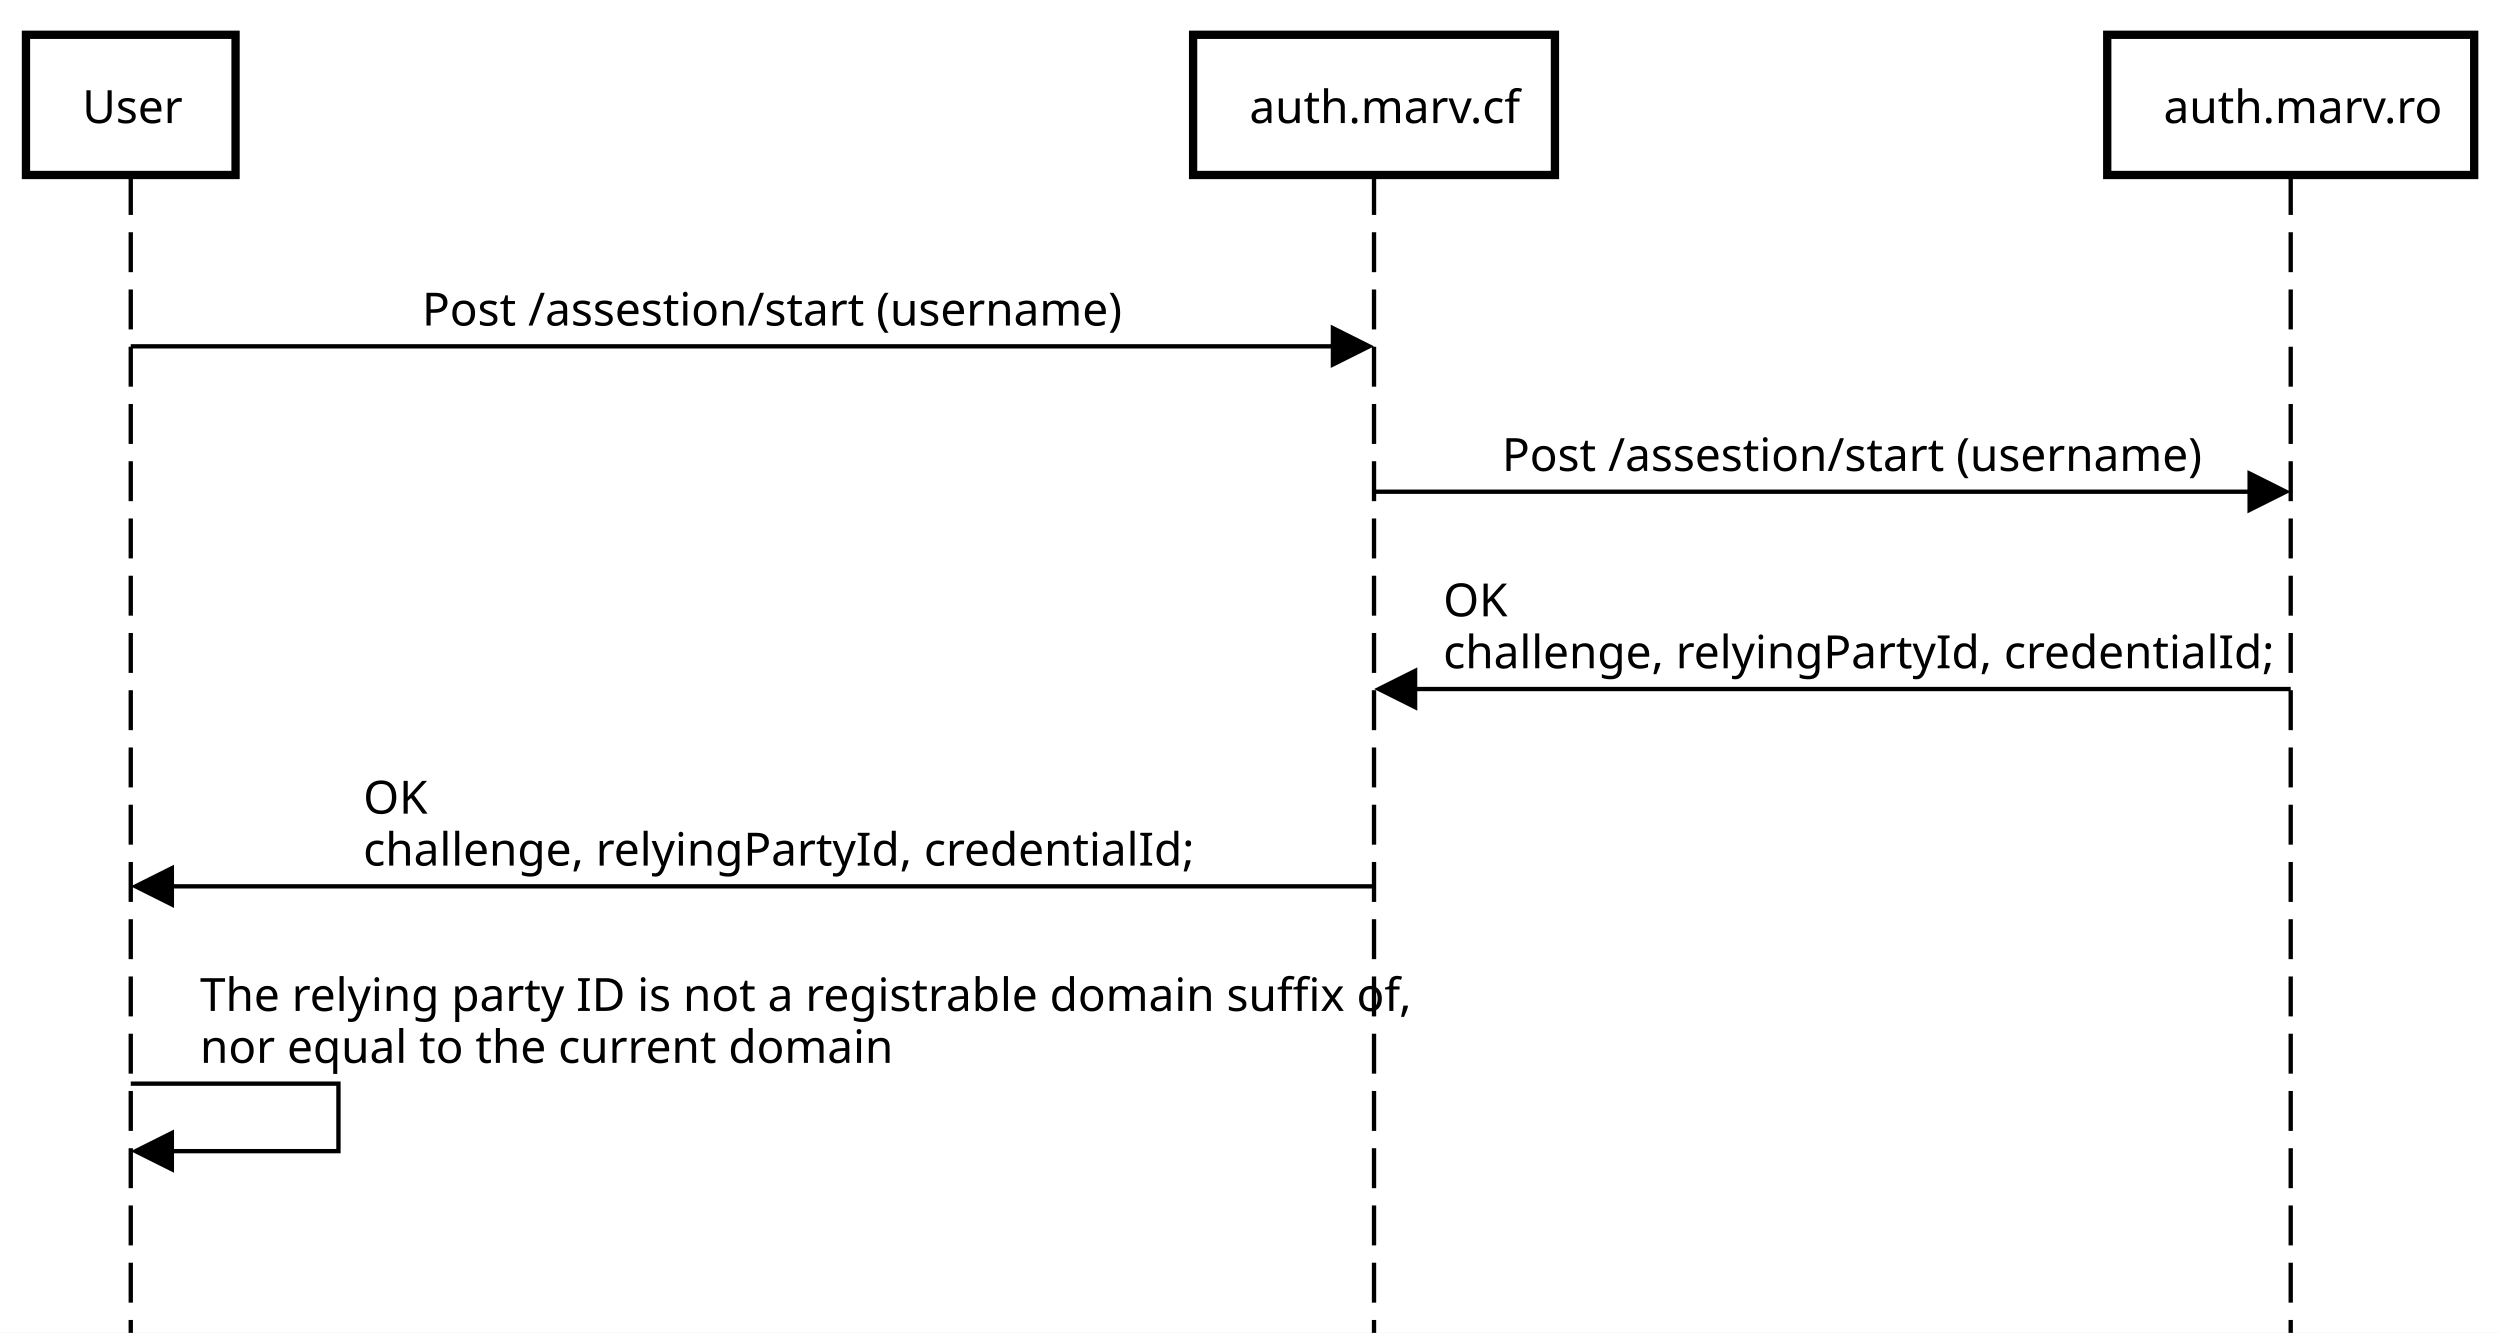
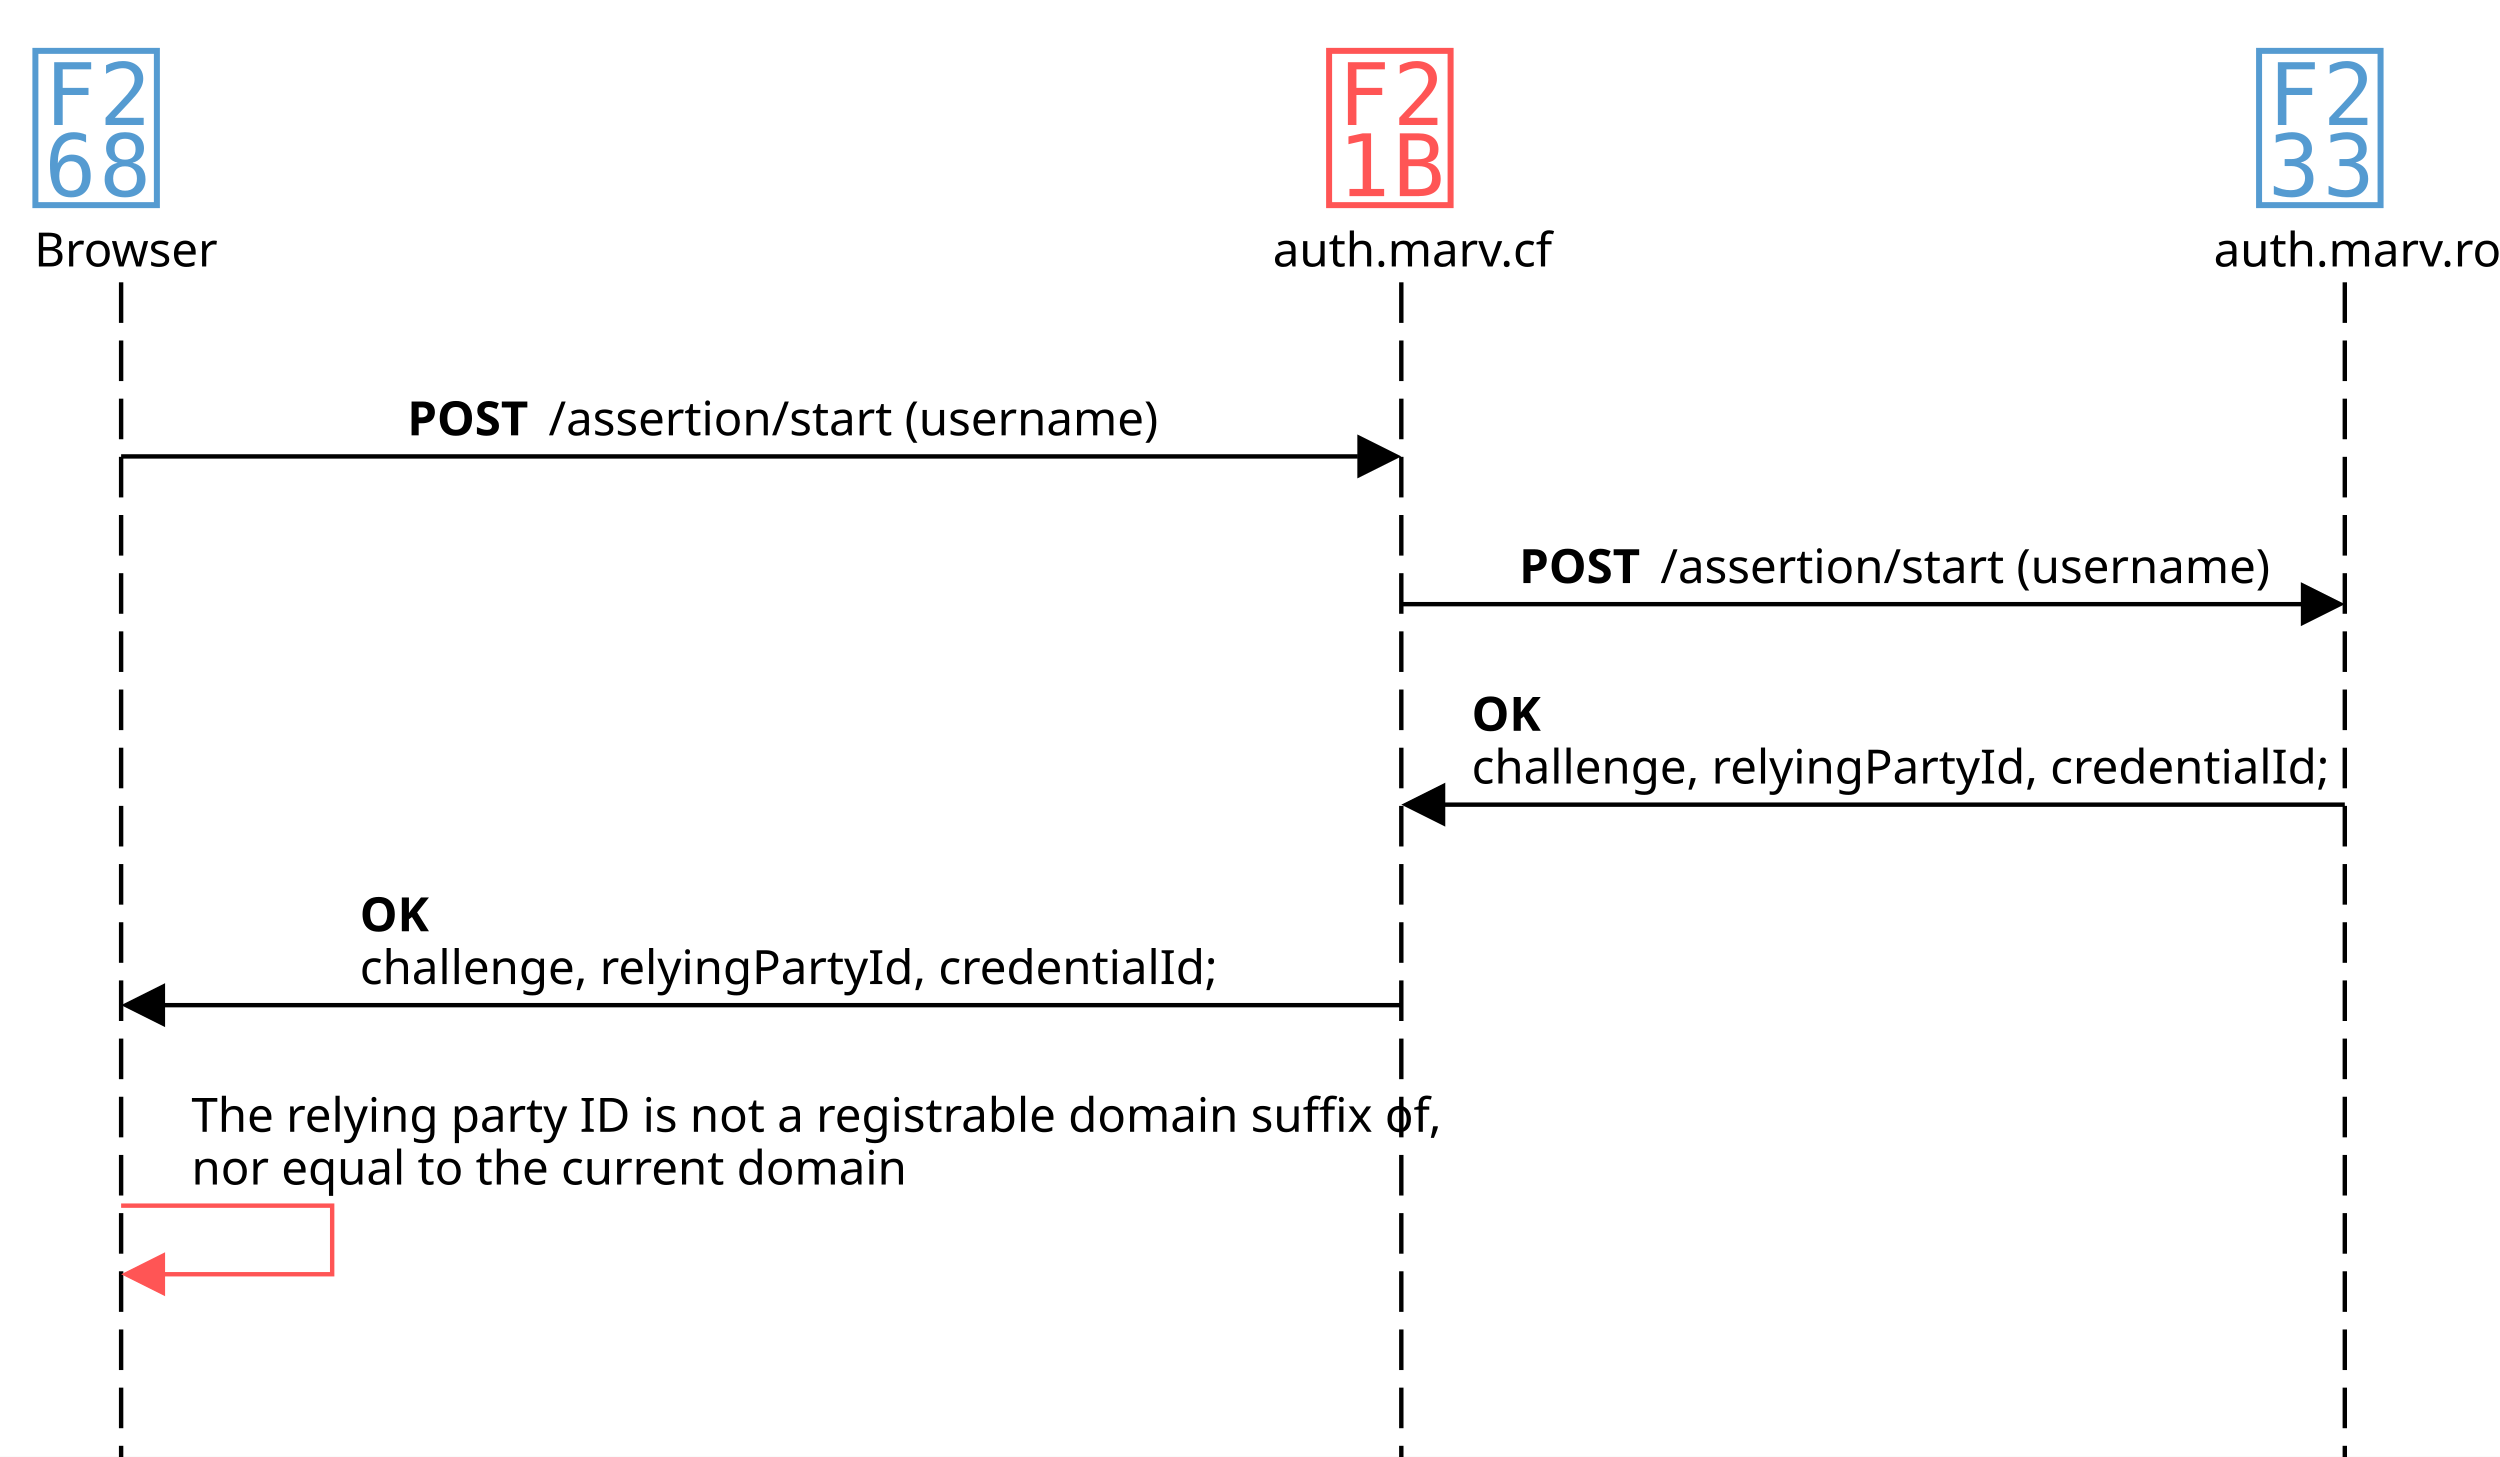
- <svg xmlns="http://www.w3.org/2000/svg" version="1.1" width="726" height="387">
+ <svg xmlns="http://www.w3.org/2000/svg" version="1.1" width="774" height="451">
  <defs />
  <g>
    <g />
    <g />
    <g />
    <g />
    <g />
    <g />
    <g />
    <g />
+     <g />
+     <g />
+     <g />
+     <g />
+     <g />
+     <g />
+     <g />
    <g>
-       <rect fill="white" stroke="none" x="0" y="0" width="726" height="387" />
+       <rect fill="white" stroke="none" x="0" y="0" width="774" height="451" />
    </g>
    <g />
    <g>
-       <path fill="none" stroke="black" paint-order="fill stroke markers" d=" M 37.972 50.815 L 37.972 387.069" stroke-miterlimit="10" stroke-width="1.257" stroke-dasharray="11.599,5.026" />
-       <path fill="none" stroke="black" paint-order="fill stroke markers" d=" M 399.015 50.815 L 399.015 387.069" stroke-miterlimit="10" stroke-width="1.257" stroke-dasharray="11.599,5.026" />
-       <path fill="none" stroke="black" paint-order="fill stroke markers" d=" M 665.222 50.815 L 665.222 387.069" stroke-miterlimit="10" stroke-width="1.257" stroke-dasharray="11.599,5.026" />
+       <path fill="none" stroke="black" paint-order="fill stroke markers" d=" M 37.498 87.403 L 37.498 451.678" stroke-miterlimit="10" stroke-width="1.361" stroke-dasharray="12.566,5.445" />
+       <path fill="none" stroke="black" paint-order="fill stroke markers" d=" M 433.845 87.403 L 433.845 451.678" stroke-miterlimit="10" stroke-width="1.361" stroke-dasharray="12.566,5.445" />
+       <path fill="none" stroke="black" paint-order="fill stroke markers" d=" M 725.952 87.403 L 725.952 451.678" stroke-miterlimit="10" stroke-width="1.361" stroke-dasharray="12.566,5.445" />
    </g>
    <g>
-       <path fill="none" stroke="none" />
      <g>
-         <path fill="white" stroke="black" paint-order="fill stroke markers" d=" M 7.539 10.103 L 68.404 10.103 L 68.404 50.815 L 7.539 50.815 L 7.539 10.103 Z" stroke-miterlimit="10" stroke-width="2.413" stroke-dasharray="" />
+         <g />
+         <text fill="#559BD1" stroke="none" font-family="&quot;FontAwesome&quot;" font-size="44pt" font-style="normal" font-weight="normal" text-decoration="normal" x="8.168" y="60.723" text-anchor="start" dominant-baseline="alphabetic" xml:space="preserve"></text>
      </g>
      <g>
        <g />
-         <text fill="black" stroke="none" font-family="sans-serif" font-size="10pt" font-style="normal" font-weight="normal" text-decoration="normal" x="23.9" y="35.736" text-anchor="start" dominant-baseline="alphabetic" xml:space="preserve">User</text>
-       </g>
-       <path fill="none" stroke="none" />
-       <g>
-         <path fill="white" stroke="black" paint-order="fill stroke markers" d=" M 346.475 10.103 L 451.554 10.103 L 451.554 50.815 L 346.475 50.815 L 346.475 10.103 Z" stroke-miterlimit="10" stroke-width="2.413" stroke-dasharray="" />
+         <text fill="black" stroke="none" font-family="sans-serif" font-size="11pt" font-style="normal" font-weight="normal" text-decoration="normal" x="10.615" y="82.503" text-anchor="start" dominant-baseline="alphabetic" xml:space="preserve">Browser</text>
      </g>
      <g>
        <g />
-         <text fill="black" stroke="none" font-family="sans-serif" font-size="10pt" font-style="normal" font-weight="normal" text-decoration="normal" x="362.836" y="35.736" text-anchor="start" dominant-baseline="alphabetic" xml:space="preserve">auth.marv.cf</text>
-       </g>
-       <path fill="none" stroke="none" />
-       <g>
-         <path fill="white" stroke="black" paint-order="fill stroke markers" d=" M 611.941 10.103 L 718.504 10.103 L 718.504 50.815 L 611.941 50.815 L 611.941 10.103 Z" stroke-miterlimit="10" stroke-width="2.413" stroke-dasharray="" />
+         <text fill="#ff5555" stroke="none" font-family="&quot;FontAwesome&quot;" font-size="44pt" font-style="normal" font-weight="normal" text-decoration="normal" x="408.705" y="60.723" text-anchor="start" dominant-baseline="alphabetic" xml:space="preserve"></text>
      </g>
      <g>
        <g />
-         <text fill="black" stroke="none" font-family="sans-serif" font-size="10pt" font-style="normal" font-weight="normal" text-decoration="normal" x="628.301" y="35.736" text-anchor="start" dominant-baseline="alphabetic" xml:space="preserve">auth.marv.ro</text>
+         <text fill="black" stroke="none" font-family="sans-serif" font-size="11pt" font-style="normal" font-weight="normal" text-decoration="normal" x="394.059" y="82.503" text-anchor="start" dominant-baseline="alphabetic" xml:space="preserve">auth.marv.cf</text>
+       </g>
+       <g>
+         <g />
+         <text fill="#559BD1" stroke="none" font-family="&quot;FontAwesome&quot;" font-size="44pt" font-style="normal" font-weight="normal" text-decoration="normal" x="696.622" y="60.723" text-anchor="start" dominant-baseline="alphabetic" xml:space="preserve"></text>
+       </g>
+       <g>
+         <g />
+         <text fill="black" stroke="none" font-family="sans-serif" font-size="11pt" font-style="normal" font-weight="normal" text-decoration="normal" x="685.351" y="82.503" text-anchor="start" dominant-baseline="alphabetic" xml:space="preserve">auth.marv.ro</text>
      </g>
    </g>
    <g>
      <g>
        <g>
-           <rect fill="white" stroke="none" x="120.292" y="80.972" width="196.402" height="19.602" />
+           <rect fill="white" stroke="none" x="123.643" y="120.074" width="224.056" height="21.236" />
        </g>
-         <text fill="black" stroke="none" font-family="sans-serif" font-size="10pt" font-style="normal" font-weight="normal" text-decoration="normal" x="122.554" y="94.543" text-anchor="start" dominant-baseline="alphabetic" xml:space="preserve">Post /assestion/start (username)</text>
+         <text fill="black" stroke="none" font-family="sans-serif" font-size="11pt" font-style="normal" font-weight="bold" text-decoration="normal" x="126.094" y="134.775" text-anchor="start" dominant-baseline="alphabetic" xml:space="preserve">POST</text>
+         <text fill="black" stroke="none" font-family="sans-serif" font-size="11pt" font-style="normal" font-weight="normal" text-decoration="normal" x="166.008" y="134.775" text-anchor="start" dominant-baseline="alphabetic" xml:space="preserve"> /assertion/start (username)</text>
      </g>
      <g>
-         <path fill="none" stroke="black" paint-order="fill stroke markers" d=" M 37.972 100.575 L 386.6 100.575" stroke-miterlimit="10" stroke-width="1.257" stroke-dasharray="" />
-         <g transform="translate(399.0149,100.5746) translate(-399.0149,-100.5746)">
-           <path fill="black" stroke="none" paint-order="stroke fill markers" d=" M 386.449 94.292 L 399.015 100.575 L 386.449 106.857 Z" />
+         <path fill="none" stroke="black" paint-order="fill stroke markers" d=" M 37.498 141.31 L 420.395 141.31" stroke-miterlimit="10" stroke-width="1.361" stroke-dasharray="" />
+         <g transform="translate(433.8447,141.3095) translate(-433.8447,-141.3095)">
+           <path fill="black" stroke="none" paint-order="stroke fill markers" d=" M 420.232 134.503 L 433.845 141.31 L 420.232 148.116 Z" />
        </g>
      </g>
      <g>
        <g>
-           <rect fill="white" stroke="none" x="433.917" y="123.193" width="196.402" height="19.602" />
+           <rect fill="white" stroke="none" x="467.87" y="165.812" width="224.056" height="21.236" />
        </g>
-         <text fill="black" stroke="none" font-family="sans-serif" font-size="10pt" font-style="normal" font-weight="normal" text-decoration="normal" x="436.179" y="136.763" text-anchor="start" dominant-baseline="alphabetic" xml:space="preserve">Post /assestion/start (username)</text>
+         <text fill="black" stroke="none" font-family="sans-serif" font-size="11pt" font-style="normal" font-weight="bold" text-decoration="normal" x="470.321" y="180.514" text-anchor="start" dominant-baseline="alphabetic" xml:space="preserve">POST</text>
+         <text fill="black" stroke="none" font-family="sans-serif" font-size="11pt" font-style="normal" font-weight="normal" text-decoration="normal" x="510.235" y="180.514" text-anchor="start" dominant-baseline="alphabetic" xml:space="preserve"> /assertion/start (username)</text>
      </g>
      <g>
-         <path fill="none" stroke="black" paint-order="fill stroke markers" d=" M 399.015 142.795 L 652.808 142.795" stroke-miterlimit="10" stroke-width="1.257" stroke-dasharray="" />
-         <g transform="translate(665.2223,142.7948) translate(-665.2223,-142.7948)">
-           <path fill="black" stroke="none" paint-order="stroke fill markers" d=" M 652.657 136.512 L 665.222 142.795 L 652.657 149.078 Z" />
+         <path fill="none" stroke="black" paint-order="fill stroke markers" d=" M 433.845 187.048 L 712.503 187.048" stroke-miterlimit="10" stroke-width="1.361" stroke-dasharray="" />
+         <g transform="translate(725.952,187.0481) translate(-725.952,-187.0481)">
+           <path fill="black" stroke="none" paint-order="stroke fill markers" d=" M 712.339 180.242 L 725.952 187.048 L 712.339 193.854 Z" />
        </g>
      </g>
      <g>
        <g>
-           <rect fill="white" stroke="none" x="416.858" y="165.413" width="27.487" height="19.602" />
+           <rect fill="white" stroke="none" x="453.175" y="211.551" width="30.964" height="21.236" />
        </g>
        <g>
-           <rect fill="white" stroke="none" x="416.858" y="180.491" width="230.521" height="19.602" />
+           <rect fill="white" stroke="none" x="453.175" y="227.886" width="253.447" height="21.236" />
        </g>
-         <text fill="black" stroke="none" font-family="sans-serif" font-size="10pt" font-style="normal" font-weight="normal" text-decoration="normal" x="419.12" y="178.984" text-anchor="start" dominant-baseline="alphabetic" xml:space="preserve">OK </text>
-         <text fill="black" stroke="none" font-family="sans-serif" font-size="10pt" font-style="normal" font-weight="normal" text-decoration="normal" x="419.12" y="194.062" text-anchor="start" dominant-baseline="alphabetic" xml:space="preserve">challenge, relyingPartyId, credentialId;</text>
+         <text fill="black" stroke="none" font-family="sans-serif" font-size="11pt" font-style="normal" font-weight="bold" text-decoration="normal" x="455.625" y="226.253" text-anchor="start" dominant-baseline="alphabetic" xml:space="preserve">OK</text>
+         <text fill="black" stroke="none" font-family="sans-serif" font-size="11pt" font-style="normal" font-weight="normal" text-decoration="normal" x="477.615" y="226.253" text-anchor="start" dominant-baseline="alphabetic" xml:space="preserve"> </text>
+         <text fill="black" stroke="none" font-family="sans-serif" font-size="11pt" font-style="normal" font-weight="normal" text-decoration="normal" x="455.625" y="242.588" text-anchor="start" dominant-baseline="alphabetic" xml:space="preserve">challenge, relyingPartyId, credentialId;</text>
      </g>
      <g>
-         <path fill="none" stroke="black" paint-order="fill stroke markers" d=" M 665.222 200.094 L 411.43 200.094" stroke-miterlimit="10" stroke-width="1.257" stroke-dasharray="" />
-         <g transform="translate(399.0149,200.0937) translate(-399.0149,-200.0937)">
-           <path fill="black" stroke="none" paint-order="stroke fill markers" d=" M 411.58 193.811 L 399.015 200.094 L 411.58 206.376 Z" />
+         <path fill="none" stroke="black" paint-order="fill stroke markers" d=" M 725.952 249.122 L 447.294 249.122" stroke-miterlimit="10" stroke-width="1.361" stroke-dasharray="" />
+         <g transform="translate(433.8447,249.1219) translate(-433.8447,-249.1219)">
+           <path fill="black" stroke="none" paint-order="stroke fill markers" d=" M 447.457 242.316 L 433.845 249.122 L 447.457 255.928 Z" />
        </g>
      </g>
      <g>
        <g>
-           <rect fill="white" stroke="none" x="103.233" y="222.712" width="27.487" height="19.602" />
+           <rect fill="white" stroke="none" x="108.947" y="273.625" width="30.964" height="21.236" />
        </g>
        <g>
-           <rect fill="white" stroke="none" x="103.233" y="237.79" width="230.521" height="19.602" />
+           <rect fill="white" stroke="none" x="108.947" y="289.96" width="253.447" height="21.236" />
        </g>
-         <text fill="black" stroke="none" font-family="sans-serif" font-size="10pt" font-style="normal" font-weight="normal" text-decoration="normal" x="105.494" y="236.282" text-anchor="start" dominant-baseline="alphabetic" xml:space="preserve">OK </text>
-         <text fill="black" stroke="none" font-family="sans-serif" font-size="10pt" font-style="normal" font-weight="normal" text-decoration="normal" x="105.494" y="251.361" text-anchor="start" dominant-baseline="alphabetic" xml:space="preserve">challenge, relyingPartyId, credentialId;</text>
+         <text fill="black" stroke="none" font-family="sans-serif" font-size="11pt" font-style="normal" font-weight="bold" text-decoration="normal" x="111.398" y="288.326" text-anchor="start" dominant-baseline="alphabetic" xml:space="preserve">OK</text>
+         <text fill="black" stroke="none" font-family="sans-serif" font-size="11pt" font-style="normal" font-weight="normal" text-decoration="normal" x="133.388" y="288.326" text-anchor="start" dominant-baseline="alphabetic" xml:space="preserve"> </text>
+         <text fill="black" stroke="none" font-family="sans-serif" font-size="11pt" font-style="normal" font-weight="normal" text-decoration="normal" x="111.398" y="304.662" text-anchor="start" dominant-baseline="alphabetic" xml:space="preserve">challenge, relyingPartyId, credentialId;</text>
      </g>
      <g>
-         <path fill="none" stroke="black" paint-order="fill stroke markers" d=" M 399.015 257.393 L 50.386 257.393" stroke-miterlimit="10" stroke-width="1.257" stroke-dasharray="" />
-         <g transform="translate(37.97164,257.3925) translate(-37.97164,-257.3925)">
-           <path fill="black" stroke="none" paint-order="stroke fill markers" d=" M 50.537 251.11 L 37.972 257.393 L 50.537 263.675 Z" />
+         <path fill="none" stroke="black" paint-order="fill stroke markers" d=" M 433.845 311.196 L 50.947 311.196" stroke-miterlimit="10" stroke-width="1.361" stroke-dasharray="" />
+         <g transform="translate(37.4976,311.1957) translate(-37.4976,-311.1957)">
+           <path fill="black" stroke="none" paint-order="stroke fill markers" d=" M 51.11 304.389 L 37.498 311.196 L 51.11 318.002 Z" />
        </g>
      </g>
      <g>
        <g>
-           <rect fill="white" stroke="none" x="55.815" y="280.011" width="337.923" height="19.602" />
+           <rect fill="white" stroke="none" x="56.828" y="335.698" width="371.3" height="21.236" />
        </g>
        <g>
-           <rect fill="white" stroke="none" x="55.815" y="295.089" width="189.776" height="19.602" />
+           <rect fill="white" stroke="none" x="56.828" y="352.034" width="208.637" height="21.236" />
        </g>
-         <text fill="black" stroke="none" font-family="sans-serif" font-size="10pt" font-style="normal" font-weight="normal" text-decoration="normal" x="58.077" y="293.581" text-anchor="start" dominant-baseline="alphabetic" xml:space="preserve">The relying party ID is not a registrable domain suffix of, </text>
-         <text fill="black" stroke="none" font-family="sans-serif" font-size="10pt" font-style="normal" font-weight="normal" text-decoration="normal" x="58.077" y="308.66" text-anchor="start" dominant-baseline="alphabetic" xml:space="preserve">nor equal to the current domain</text>
+         <text fill="black" stroke="none" font-family="sans-serif" font-size="11pt" font-style="normal" font-weight="normal" text-decoration="normal" x="59.278" y="350.4" text-anchor="start" dominant-baseline="alphabetic" xml:space="preserve">The relying party ID is not a registrable domain suffix of, </text>
+         <text fill="black" stroke="none" font-family="sans-serif" font-size="11pt" font-style="normal" font-weight="normal" text-decoration="normal" x="59.278" y="366.735" text-anchor="start" dominant-baseline="alphabetic" xml:space="preserve">nor equal to the current domain</text>
      </g>
      <g>
-         <path fill="none" stroke="black" paint-order="fill stroke markers" d=" M 37.972 314.691 L 98.286 314.691 L 98.286 334.294 L 50.386 334.294" stroke-miterlimit="10" stroke-width="1.257" stroke-dasharray="" />
-         <g transform="translate(37.97164,334.2937) translate(-37.97164,-334.2937)">
-           <path fill="black" stroke="none" paint-order="stroke fill markers" d=" M 50.537 328.011 L 37.972 334.294 L 50.537 340.576 Z" />
+         <path fill="none" stroke="#ff5555" paint-order="fill stroke markers" d=" M 37.498 373.269 L 102.838 373.269 L 102.838 394.505 L 50.947 394.505" stroke-miterlimit="10" stroke-width="1.361" stroke-dasharray="" />
+         <g transform="translate(37.4976,394.5052) translate(-37.4976,-394.5052)">
+           <path fill="#ff5555" stroke="none" paint-order="stroke fill markers" d=" M 51.11 387.699 L 37.498 394.505 L 51.11 401.312 Z" />
        </g>
      </g>
    </g>
    <g />
    <g />
    <g />
+     <g />
+     <g />
+     <g />
  </g>
</svg>
